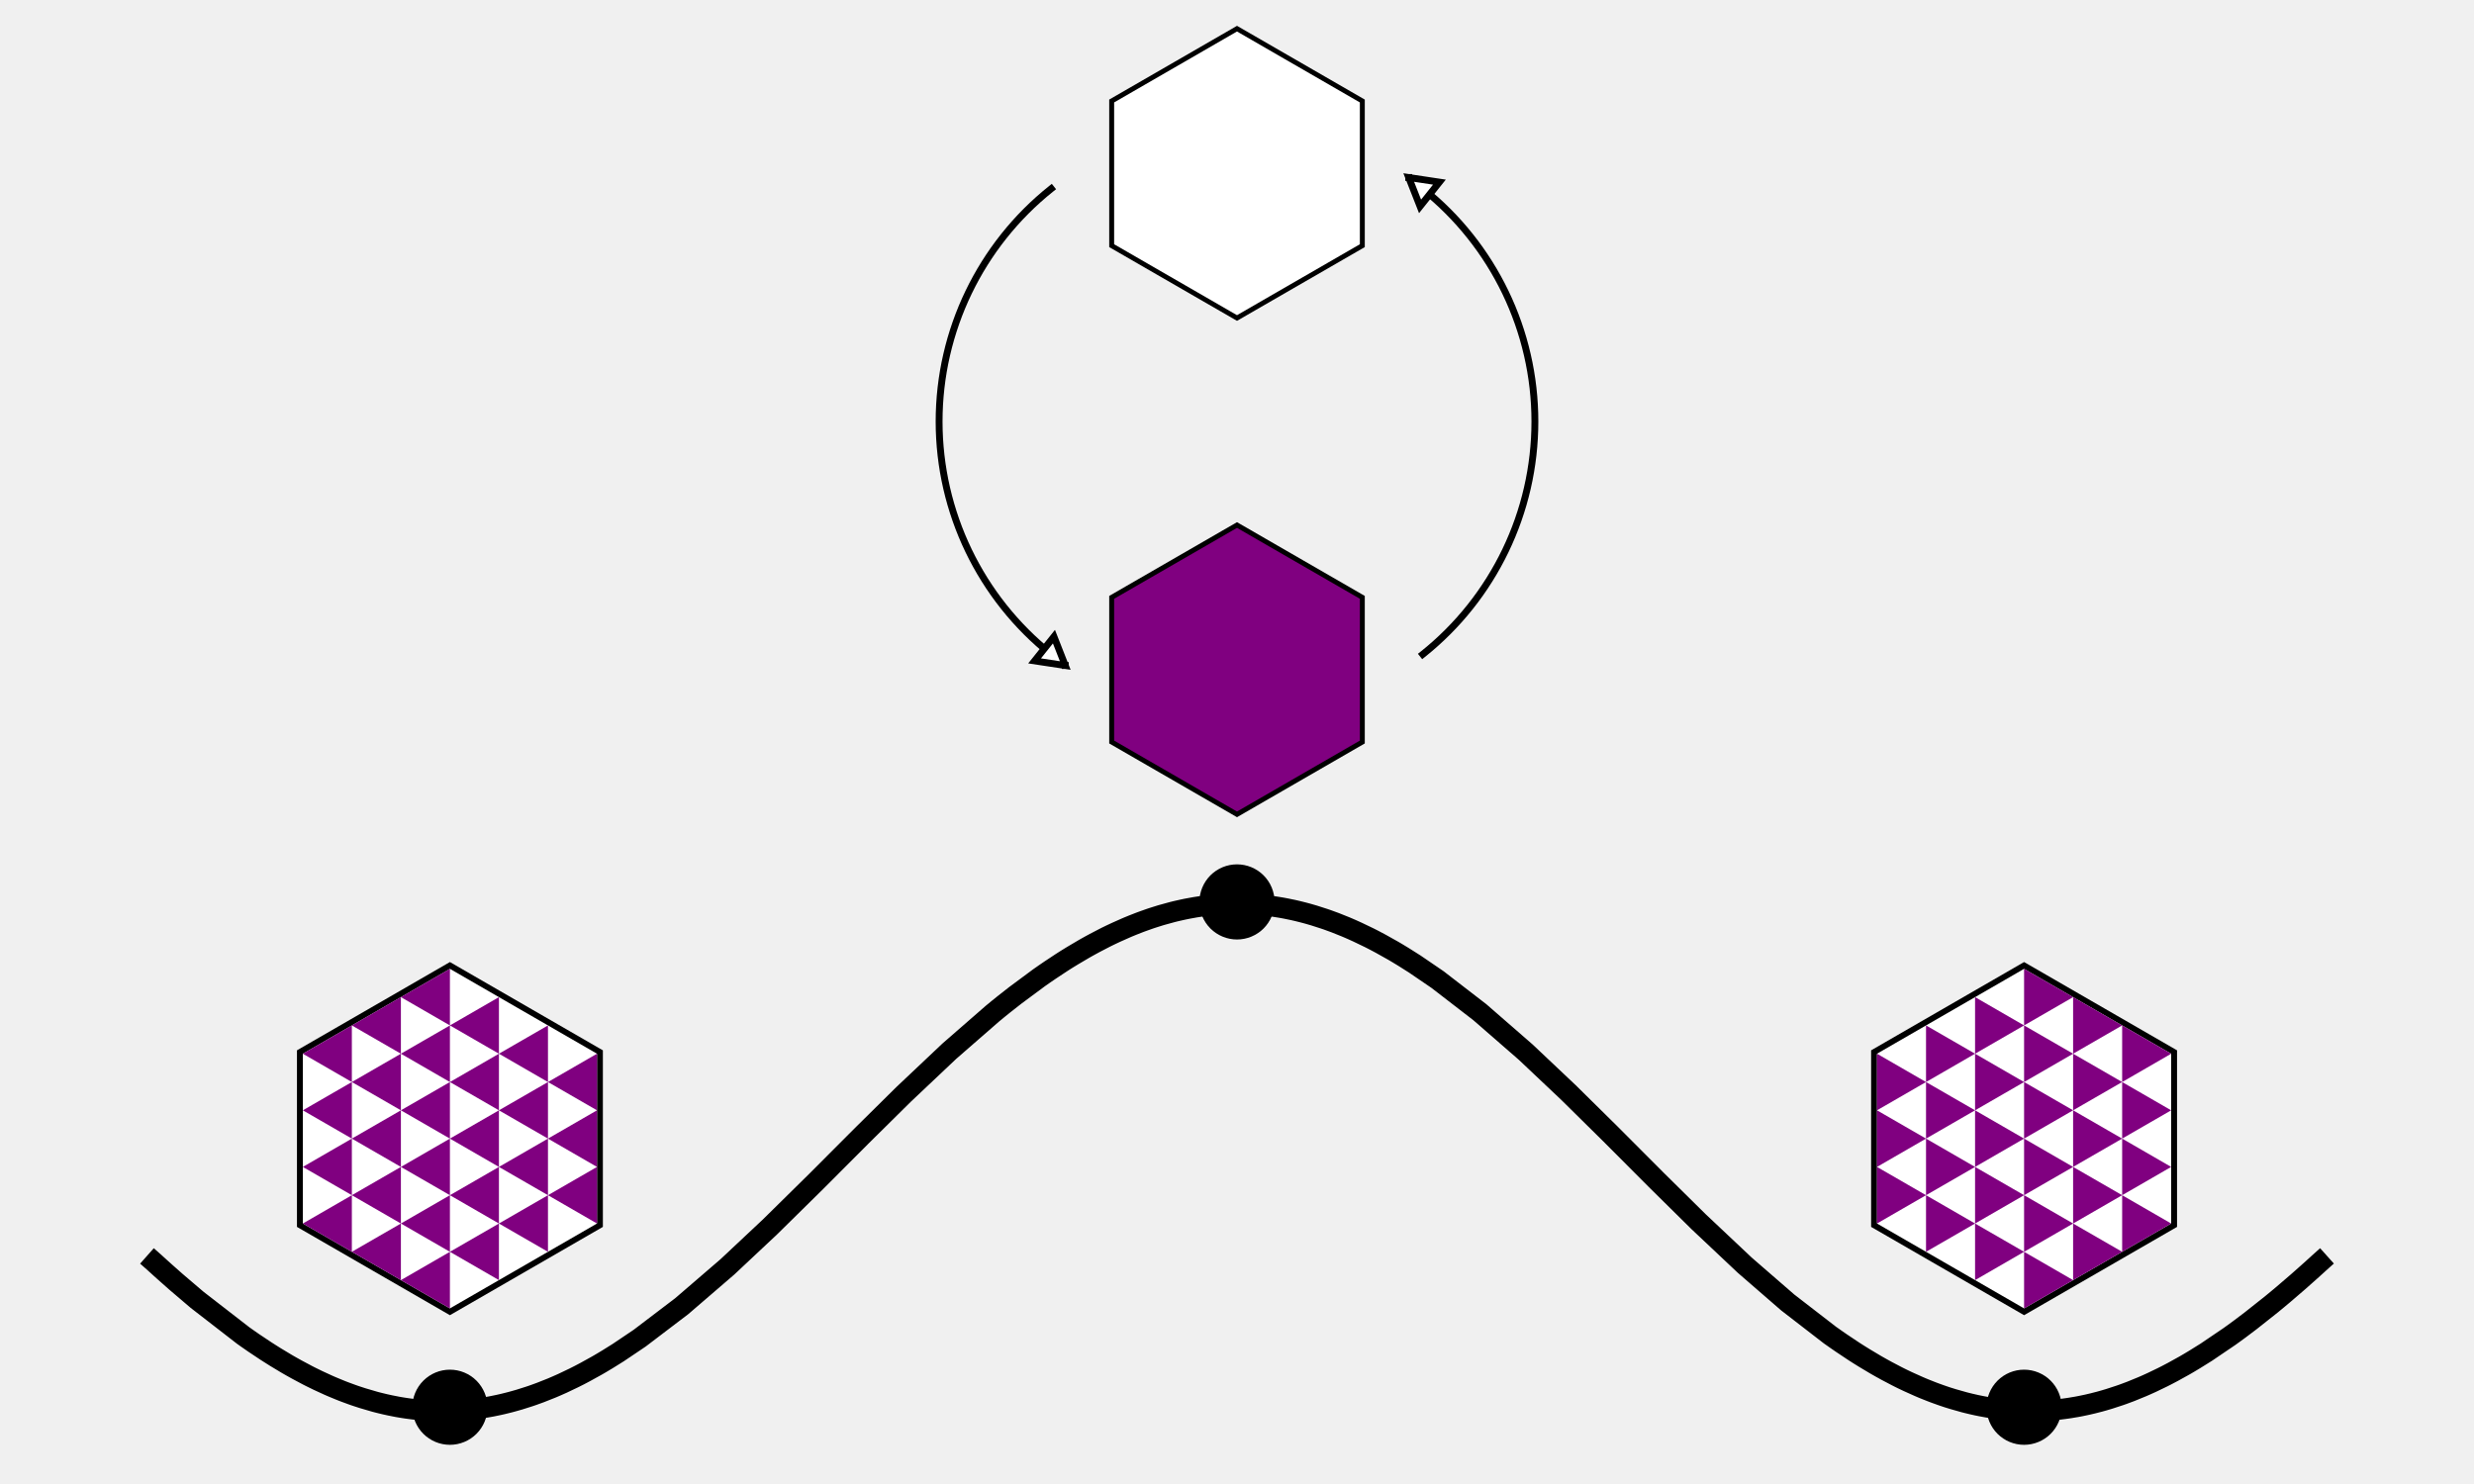
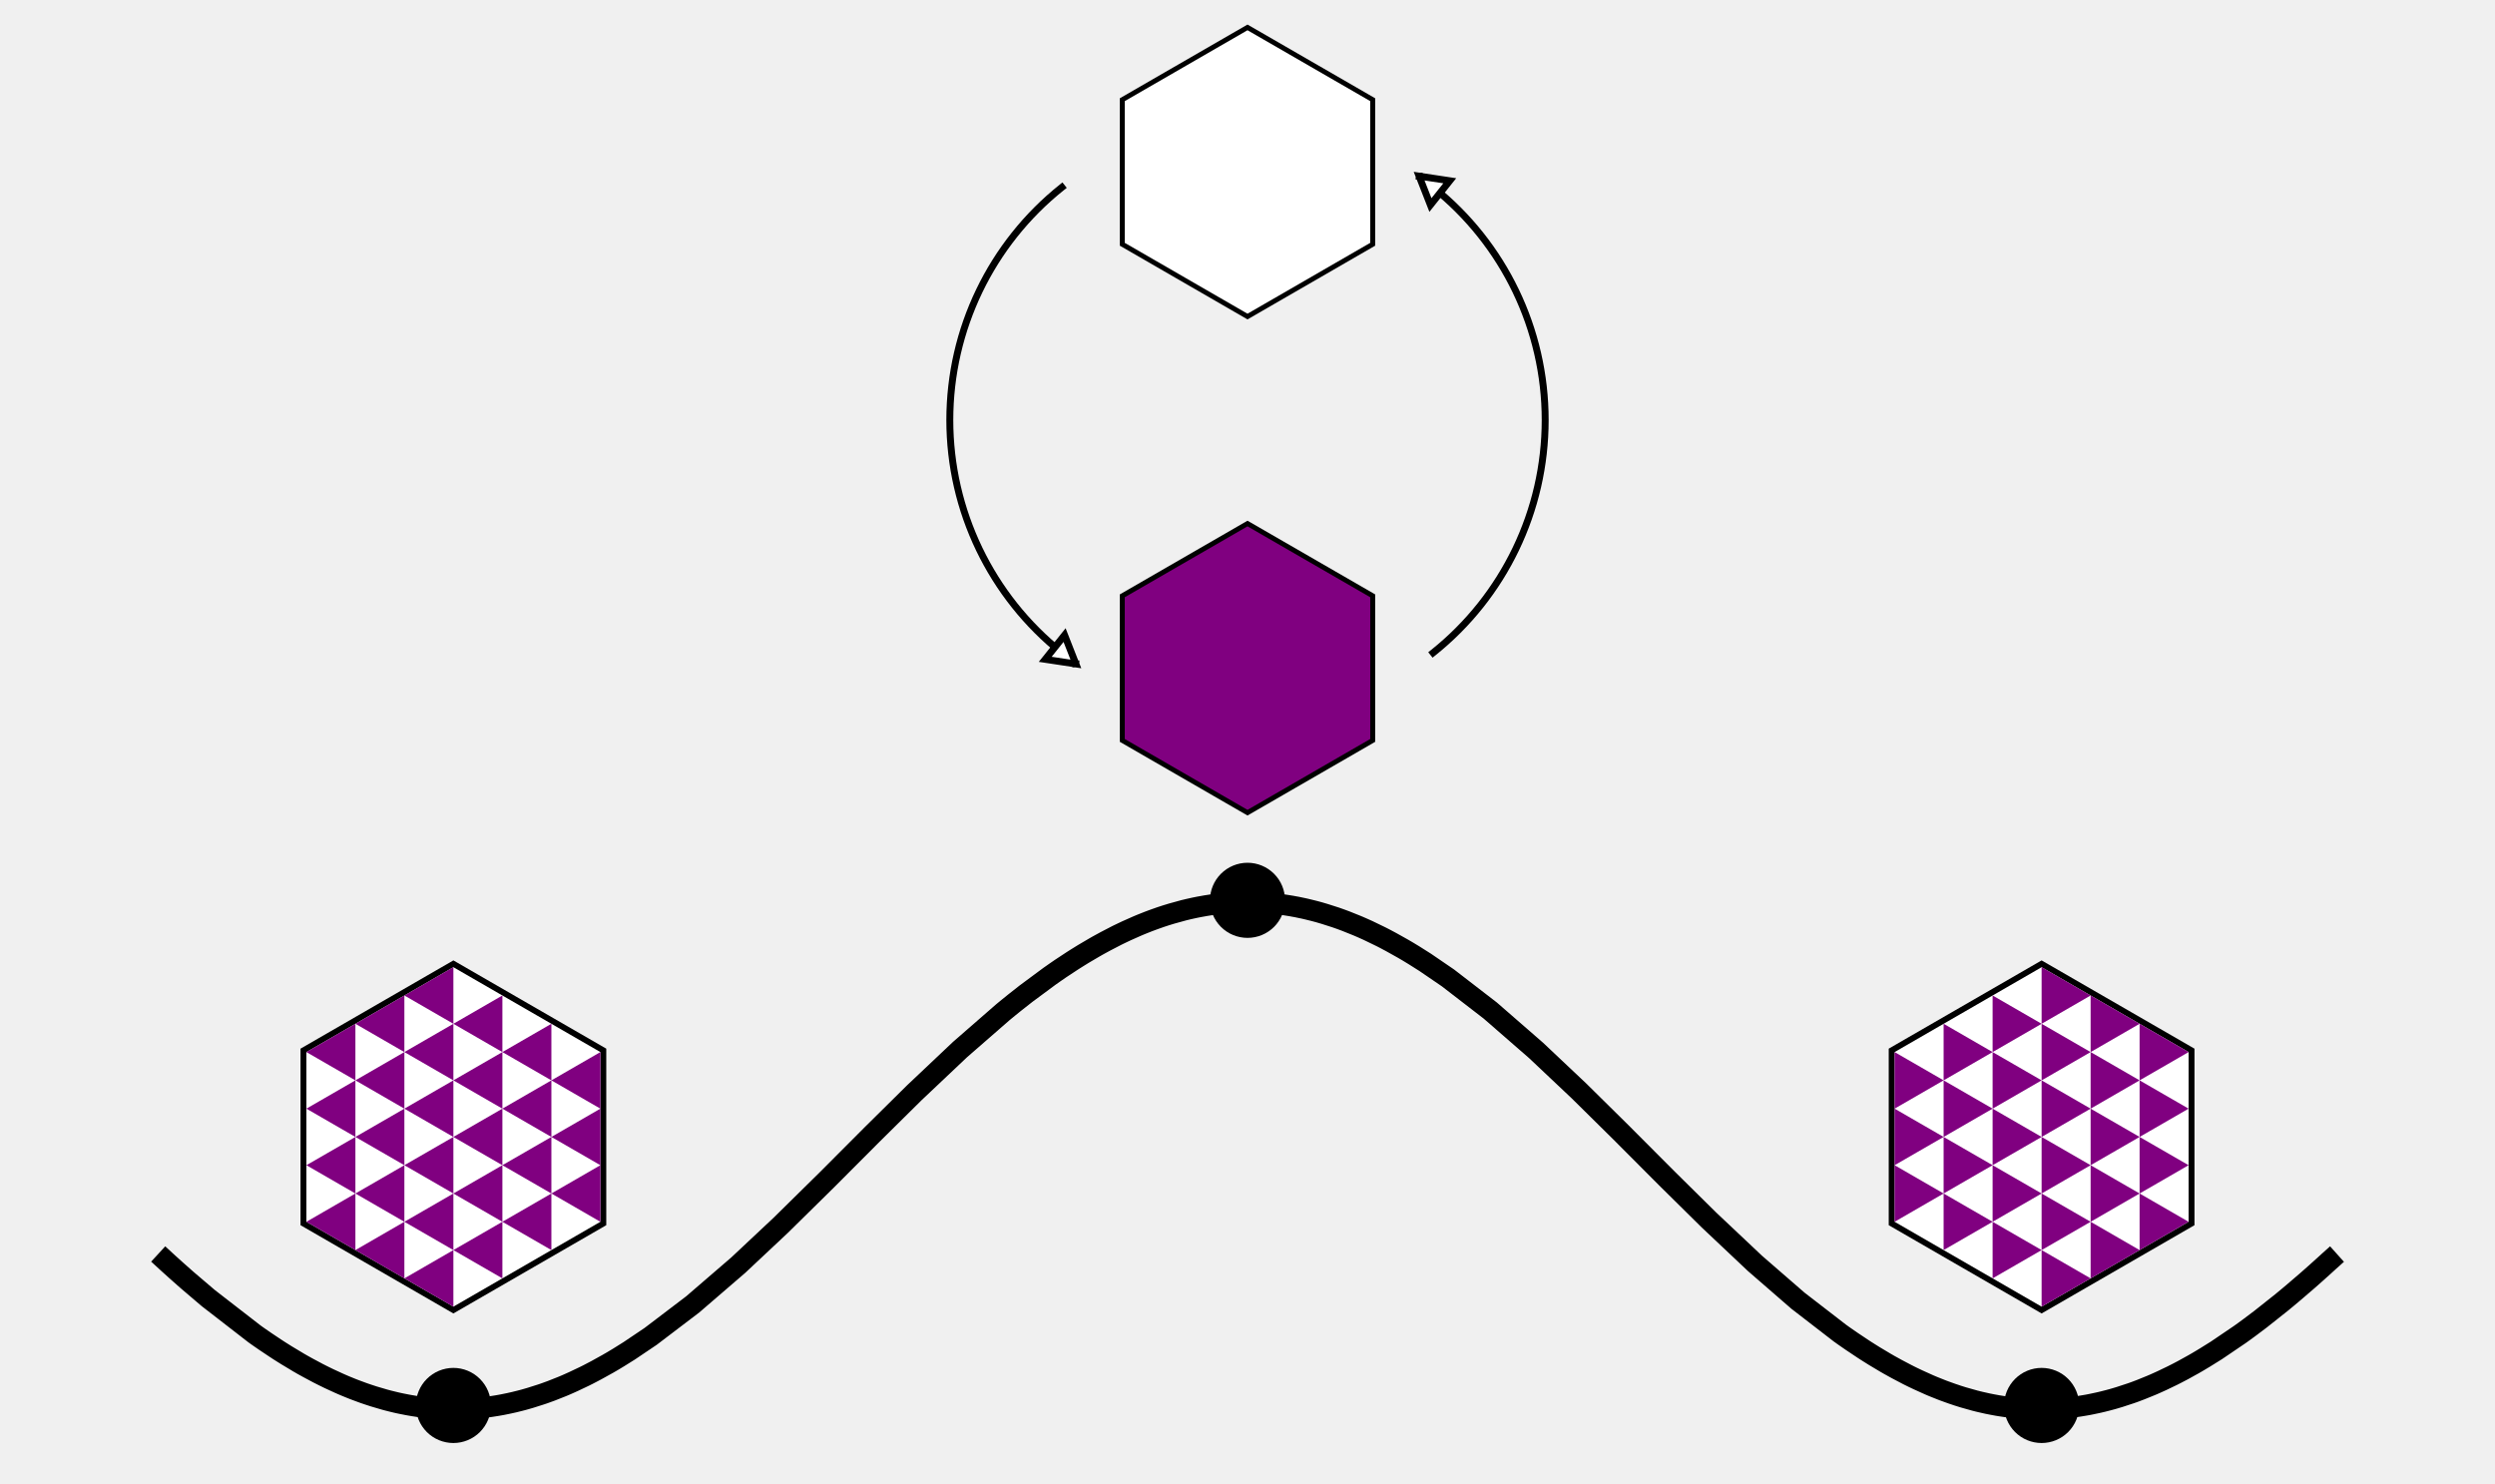
- <svg xmlns="http://www.w3.org/2000/svg" width="360pt" height="216pt" viewBox="0 0 360 216" version="1.1">
-   <defs>
-     <clipPath id="clip1">
-       <path d="M 15.84 127.441 L 344.16 127.441 L 344.16 209.52 L 15.84 209.52 Z M 15.84 127.441 " />
-     </clipPath>
-   </defs>
-   <g id="surface1">
-     <g clip-path="url(#clip1)" clip-rule="nonzero">
-       <path style="fill:none;stroke-width:3;stroke-linecap:square;stroke-linejoin:miter;stroke:rgb(0%,0%,0%);stroke-opacity:1;stroke-miterlimit:3.25;" d="M 88.508 188.797 L 88.605 188.883 L 88.699 188.973 L 88.895 189.148 L 89.281 189.5 L 90.055 190.195 L 91.598 191.562 L 94.691 194.199 L 101.395 199.395 L 101.492 199.465 L 101.59 199.531 L 101.785 199.672 L 102.176 199.945 L 102.957 200.488 L 104.523 201.531 L 104.621 201.598 L 105.305 202.035 L 106.086 202.527 L 107.652 203.469 L 107.746 203.523 L 107.844 203.582 L 108.418 203.91 L 109.188 204.34 L 110.719 205.156 L 110.816 205.207 L 110.91 205.254 L 111.102 205.352 L 111.488 205.543 L 112.254 205.918 L 113.789 206.625 L 113.891 206.668 L 113.996 206.715 L 114.203 206.805 L 114.621 206.98 L 115.453 207.324 L 115.555 207.363 L 115.66 207.406 L 115.867 207.488 L 116.285 207.648 L 117.117 207.953 L 117.219 207.992 L 117.324 208.027 L 117.531 208.102 L 117.949 208.242 L 118.781 208.512 L 120.445 209 L 120.539 209.027 L 120.637 209.055 L 120.832 209.105 L 121.219 209.203 L 121.996 209.391 L 122.094 209.414 L 122.191 209.434 L 122.387 209.477 L 122.773 209.562 L 123.551 209.715 L 123.648 209.734 L 123.742 209.754 L 123.938 209.789 L 124.324 209.855 L 124.715 209.918 L 125.102 209.977 L 125.199 209.992 L 125.297 210.004 L 125.492 210.031 L 125.879 210.082 L 126.074 210.105 L 126.266 210.129 L 126.656 210.172 L 126.867 210.195 L 127.074 210.215 L 127.18 210.223 L 127.285 210.234 L 127.602 210.258 L 127.707 210.27 L 127.918 210.285 L 128.023 210.289 L 128.34 210.312 L 128.445 210.316 L 128.547 210.324 L 128.758 210.332 L 128.863 210.34 L 129.391 210.359 L 129.496 210.359 L 129.707 210.367 L 129.812 210.367 L 129.914 210.371 L 130.125 210.371 L 130.23 210.375 L 130.758 210.375 L 130.863 210.371 L 131.074 210.371 L 131.18 210.367 L 131.285 210.367 L 131.387 210.363 L 131.492 210.363 L 132.23 210.336 L 132.336 210.328 L 132.547 210.316 L 132.652 210.312 L 132.758 210.305 L 132.965 210.293 L 133.492 210.254 L 133.594 210.246 L 134.215 210.188 L 134.418 210.164 L 134.625 210.145 L 135.039 210.094 L 135.145 210.082 L 135.246 210.066 L 135.453 210.043 L 135.867 209.984 L 136.691 209.852 L 136.793 209.836 L 136.898 209.816 L 137.105 209.781 L 137.52 209.707 L 138.344 209.539 L 138.445 209.516 L 138.551 209.496 L 139.172 209.355 L 139.996 209.152 L 140.094 209.125 L 140.188 209.102 L 140.383 209.051 L 140.766 208.945 L 141.539 208.727 L 143.078 208.238 L 143.176 208.203 L 143.27 208.172 L 143.465 208.105 L 143.848 207.969 L 144.621 207.688 L 146.16 207.078 L 146.371 206.992 L 146.578 206.902 L 146.996 206.723 L 147.832 206.352 L 149.504 205.555 L 149.609 205.504 L 149.711 205.449 L 149.922 205.344 L 150.34 205.133 L 151.176 204.691 L 152.848 203.766 L 152.941 203.711 L 153.039 203.656 L 153.234 203.543 L 153.625 203.312 L 154.406 202.844 L 155.965 201.871 L 159.086 199.77 L 165.203 195.117 L 171.844 189.398 L 178.035 183.59 L 184.75 176.973 L 191.34 170.367 L 197.488 164.289 L 204.156 157.988 L 210.379 152.566 L 210.484 152.477 L 210.801 152.219 L 211.219 151.871 L 212.062 151.191 L 213.75 149.867 L 217.121 147.367 L 217.223 147.293 L 217.328 147.219 L 217.949 146.785 L 218.777 146.219 L 220.43 145.125 L 220.535 145.059 L 220.637 144.992 L 220.844 144.859 L 221.258 144.598 L 222.086 144.09 L 223.742 143.113 L 223.836 143.059 L 223.934 143.004 L 224.125 142.895 L 224.512 142.68 L 225.285 142.258 L 226.828 141.457 L 226.926 141.41 L 227.02 141.359 L 227.215 141.266 L 227.602 141.078 L 228.371 140.715 L 229.918 140.027 L 230.02 139.984 L 230.125 139.938 L 230.336 139.852 L 230.754 139.68 L 231.59 139.352 L 231.695 139.309 L 231.801 139.27 L 232.008 139.191 L 232.426 139.039 L 233.266 138.742 L 233.367 138.707 L 233.684 138.602 L 234.102 138.469 L 234.938 138.207 L 236.613 137.746 L 236.809 137.699 L 237.004 137.648 L 237.395 137.559 L 238.176 137.383 L 238.371 137.344 L 238.566 137.301 L 238.957 137.227 L 239.738 137.086 L 239.836 137.066 L 240.129 137.02 L 240.52 136.961 L 240.715 136.93 L 240.91 136.902 L 241.301 136.852 L 242.082 136.758 L 242.18 136.75 L 242.277 136.738 L 242.473 136.719 L 242.863 136.684 L 242.961 136.676 L 243.055 136.668 L 243.246 136.652 L 243.344 136.648 L 243.438 136.641 L 243.629 136.625 L 243.727 136.621 L 243.82 136.613 L 244.012 136.605 L 244.109 136.598 L 244.203 136.594 L 244.395 136.586 L 244.492 136.582 L 244.586 136.578 L 244.684 136.574 L 244.777 136.57 L 244.875 136.566 L 244.973 136.566 L 245.066 136.562 L 245.164 136.559 L 245.258 136.559 L 245.355 136.555 L 245.547 136.555 L 245.641 136.551 L 246.406 136.551 L 246.504 136.555 L 246.598 136.555 L 246.695 136.559 L 246.789 136.559 L 246.887 136.562 L 246.98 136.562 L 247.078 136.566 L 247.172 136.57 L 247.27 136.57 L 247.461 136.578 L 247.555 136.582 L 247.652 136.586 L 247.844 136.598 L 247.941 136.602 L 248.035 136.605 L 248.227 136.617 L 248.324 136.625 L 248.418 136.629 L 248.609 136.645 L 248.992 136.672 L 249.098 136.68 L 249.199 136.691 L 249.41 136.707 L 249.824 136.75 L 249.93 136.762 L 250.031 136.773 L 250.238 136.797 L 250.656 136.848 L 250.758 136.859 L 250.863 136.871 L 251.07 136.902 L 251.488 136.961 L 252.316 137.094 L 252.422 137.113 L 252.523 137.129 L 252.734 137.168 L 253.148 137.246 L 253.98 137.418 L 254.082 137.438 L 254.188 137.461 L 254.395 137.508 L 254.812 137.605 L 255.641 137.812 L 255.738 137.84 L 255.836 137.863 L 256.031 137.914 L 256.418 138.023 L 257.191 138.246 L 258.746 138.746 L 258.84 138.781 L 258.938 138.812 L 259.133 138.879 L 259.52 139.02 L 260.297 139.305 L 261.848 139.926 L 261.953 139.973 L 262.059 140.016 L 262.266 140.105 L 262.688 140.289 L 263.527 140.668 L 265.211 141.477 L 265.312 141.527 L 265.418 141.582 L 265.629 141.688 L 266.051 141.906 L 266.891 142.352 L 268.57 143.293 L 268.676 143.352 L 268.777 143.41 L 268.984 143.531 L 269.398 143.777 L 270.223 144.277 L 271.871 145.32 L 275.176 147.574 L 281.332 152.324 L 288.012 158.141 L 294.242 164.027 L 300.355 170.062 L 306.984 176.711 L 313.172 182.824 L 319.879 189.145 L 326.145 194.582 L 332.281 199.324 L 332.492 199.473 L 332.699 199.617 L 333.113 199.91 L 333.949 200.488 L 335.719 201.668 L 335.82 201.734 L 336.027 201.867 L 336.445 202.133 L 337.277 202.652 L 338.941 203.645 L 339.039 203.699 L 339.137 203.758 L 339.332 203.867 L 339.719 204.086 L 340.496 204.516 L 342.051 205.332 L 342.148 205.379 L 342.246 205.43 L 342.438 205.527 L 342.828 205.719 L 343.605 206.09 L 345.16 206.789 L 345.266 206.836 L 345.371 206.879 L 345.578 206.969 L 346 207.145 L 346.844 207.48 L 346.949 207.523 L 347.055 207.562 L 347.266 207.645 L 347.684 207.801 L 348.527 208.102 L 348.633 208.137 L 348.738 208.176 L 348.949 208.246 L 349.367 208.387 L 350.211 208.648 L 351.895 209.125 L 352 209.148 L 352.102 209.176 L 352.723 209.328 L 353.547 209.516 L 353.652 209.539 L 353.754 209.559 L 353.961 209.602 L 354.375 209.684 L 355.203 209.836 L 355.305 209.852 L 355.406 209.871 L 355.613 209.902 L 356.027 209.969 L 356.133 209.984 L 356.234 209.996 L 356.441 210.027 L 356.855 210.082 L 356.957 210.094 L 357.062 210.105 L 357.27 210.133 L 357.68 210.176 L 357.785 210.188 L 357.887 210.195 L 358.094 210.219 L 358.508 210.254 L 358.605 210.262 L 358.699 210.27 L 358.895 210.281 L 358.988 210.289 L 359.086 210.297 L 359.277 210.309 L 359.375 210.312 L 359.473 210.32 L 359.664 210.328 L 359.762 210.332 L 359.855 210.34 L 360.148 210.352 L 360.242 210.352 L 360.438 210.359 L 360.531 210.363 L 360.629 210.363 L 360.727 210.367 L 360.82 210.367 L 360.918 210.371 L 361.109 210.371 L 361.207 210.375 L 361.785 210.375 L 361.883 210.371 L 362.074 210.371 L 362.172 210.367 L 362.266 210.367 L 362.363 210.363 L 362.461 210.363 L 362.555 210.359 L 362.75 210.352 L 362.844 210.352 L 362.941 210.348 L 363.133 210.34 L 363.23 210.332 L 363.328 210.328 L 363.52 210.32 L 363.617 210.312 L 363.715 210.309 L 363.906 210.297 L 364.004 210.289 L 364.098 210.281 L 364.293 210.27 L 364.676 210.238 L 364.781 210.227 L 364.887 210.219 L 365.094 210.199 L 365.512 210.156 L 365.723 210.133 L 365.93 210.105 L 366.348 210.055 L 366.559 210.023 L 366.766 209.996 L 367.184 209.934 L 368.023 209.793 L 368.125 209.777 L 368.441 209.719 L 368.859 209.637 L 369.695 209.461 L 369.797 209.438 L 369.902 209.414 L 370.113 209.363 L 370.531 209.266 L 371.367 209.051 L 371.465 209.027 L 372.148 208.836 L 372.926 208.605 L 374.488 208.094 L 374.684 208.023 L 374.879 207.957 L 375.27 207.812 L 376.051 207.52 L 377.609 206.883 L 377.707 206.844 L 377.801 206.801 L 377.992 206.719 L 378.375 206.551 L 379.141 206.203 L 380.672 205.465 L 380.77 205.418 L 380.863 205.367 L 381.055 205.273 L 381.438 205.074 L 382.203 204.672 L 383.734 203.824 L 383.836 203.766 L 383.941 203.707 L 384.562 203.344 L 385.395 202.844 L 387.055 201.809 L 390.375 199.559 L 390.473 199.488 L 390.57 199.422 L 390.762 199.281 L 391.148 199.004 L 391.926 198.434 L 393.473 197.266 L 396.574 194.809 L 396.68 194.719 L 396.789 194.629 L 397.004 194.453 L 397.438 194.094 L 398.305 193.367 L 400.031 191.883 L 400.25 191.695 L 400.465 191.508 L 400.898 191.125 L 401.762 190.359 L 401.98 190.164 L 402.195 189.973 L 402.629 189.582 L 402.734 189.484 L 402.844 189.387 L 403.059 189.191 L 403.168 189.094 L 403.277 188.992 L 403.383 188.895 L 403.492 188.797 " transform="matrix(1,0,0,1,-66,-5)" />
-     </g>
-     <path style=" stroke:none;fill-rule:evenodd;fill:rgb(0%,0%,0%);fill-opacity:1;" d="M 180 3.758 L 161.406 14.492 L 161.406 35.965 L 180 46.699 L 198.594 35.965 L 198.594 14.492 Z M 180 3.758 " />
-     <path style=" stroke:none;fill-rule:evenodd;fill:rgb(100%,100%,100%);fill-opacity:1;" d="M 180 4.582 L 162.121 14.906 L 162.121 35.551 L 180 45.875 L 197.879 35.551 L 197.879 14.906 Z M 180 4.582 " />
-     <path style=" stroke:none;fill-rule:evenodd;fill:rgb(0%,0%,0%);fill-opacity:1;" d="M 180 76.004 L 161.406 86.738 L 161.406 108.211 L 180 118.945 L 198.594 108.211 L 198.594 86.738 Z M 180 76.004 " />
-     <path style=" stroke:none;fill-rule:evenodd;fill:rgb(50.001%,0%,50.001%);fill-opacity:1;" d="M 180 76.832 L 162.121 87.152 L 162.121 107.797 L 180 118.121 L 197.879 107.797 L 197.879 87.152 Z M 180 76.832 " />
-     <path style="fill:none;stroke-width:1;stroke-linecap:square;stroke-linejoin:miter;stroke:rgb(0%,0%,0%);stroke-opacity:1;stroke-miterlimit:3.25;" d="M 273.027 100.242 C 283.34 92.016 289.348 79.543 289.348 66.352 C 289.348 53.16 283.34 40.688 273.027 32.461 " transform="matrix(1,0,0,1,-66,-5)" />
-     <path style="fill-rule:evenodd;fill:rgb(100%,100%,100%);fill-opacity:1;stroke-width:1;stroke-linecap:square;stroke-linejoin:miter;stroke:rgb(0%,0%,0%);stroke-opacity:1;stroke-miterlimit:3.25;" d="M 270.988 30.836 L 272.637 35.039 L 275.453 31.508 Z M 270.988 30.836 " transform="matrix(1,0,0,1,-66,-5)" />
-     <path style="fill:none;stroke-width:1;stroke-linecap:square;stroke-linejoin:miter;stroke:rgb(0%,0%,0%);stroke-opacity:1;stroke-miterlimit:3.25;" d="M 218.973 32.461 C 208.66 40.688 202.652 53.16 202.652 66.352 C 202.652 79.543 208.66 92.016 218.973 100.242 " transform="matrix(1,0,0,1,-66,-5)" />
-     <path style="fill-rule:evenodd;fill:rgb(100%,100%,100%);fill-opacity:1;stroke-width:1;stroke-linecap:square;stroke-linejoin:miter;stroke:rgb(0%,0%,0%);stroke-opacity:1;stroke-miterlimit:3.25;" d="M 221.012 101.867 L 219.363 97.664 L 216.547 101.195 Z M 221.012 101.867 " transform="matrix(1,0,0,1,-66,-5)" />
-     <path style=" stroke:none;fill-rule:evenodd;fill:rgb(0%,0%,0%);fill-opacity:1;" d="M 65.469 140.027 L 43.211 152.879 L 43.211 178.578 L 65.469 191.43 L 87.727 178.578 L 87.727 152.879 Z M 65.469 140.027 " />
-     <path style=" stroke:none;fill-rule:evenodd;fill:rgb(100%,100%,100%);fill-opacity:1;" d="M 65.469 141.016 L 44.066 153.371 L 44.066 178.086 L 65.469 190.441 L 86.871 178.086 L 86.871 153.371 Z M 65.469 141.016 " />
-     <path style=" stroke:none;fill-rule:evenodd;fill:rgb(50.001%,0%,50.001%);fill-opacity:1;" d="M 65.469 165.727 L 72.602 161.609 L 72.602 169.848 Z M 65.469 165.727 " />
-     <path style=" stroke:none;fill-rule:evenodd;fill:rgb(50.001%,0%,50.001%);fill-opacity:1;" d="M 58.336 161.609 L 65.469 157.492 L 65.469 165.727 Z M 58.336 161.609 " />
-     <path style=" stroke:none;fill-rule:evenodd;fill:rgb(50.001%,0%,50.001%);fill-opacity:1;" d="M 58.336 169.848 L 65.469 165.727 L 65.469 173.965 Z M 58.336 169.848 " />
-     <path style=" stroke:none;fill-rule:evenodd;fill:rgb(50.001%,0%,50.001%);fill-opacity:1;" d="M 65.469 173.965 L 72.602 169.848 L 72.602 178.086 Z M 65.469 173.965 " />
-     <path style=" stroke:none;fill-rule:evenodd;fill:rgb(50.001%,0%,50.001%);fill-opacity:1;" d="M 72.602 169.848 L 79.738 165.727 L 79.738 173.965 Z M 72.602 169.848 " />
-     <path style=" stroke:none;fill-rule:evenodd;fill:rgb(50.001%,0%,50.001%);fill-opacity:1;" d="M 72.602 161.609 L 79.738 157.492 L 79.738 165.727 Z M 72.602 161.609 " />
-     <path style=" stroke:none;fill-rule:evenodd;fill:rgb(50.001%,0%,50.001%);fill-opacity:1;" d="M 65.469 157.492 L 72.602 153.371 L 72.602 161.609 Z M 65.469 157.492 " />
-     <path style=" stroke:none;fill-rule:evenodd;fill:rgb(50.001%,0%,50.001%);fill-opacity:1;" d="M 58.336 153.371 L 65.469 149.254 L 65.469 157.492 Z M 58.336 153.371 " />
-     <path style=" stroke:none;fill-rule:evenodd;fill:rgb(50.001%,0%,50.001%);fill-opacity:1;" d="M 51.199 157.492 L 58.336 153.371 L 58.336 161.609 Z M 51.199 157.492 " />
-     <path style=" stroke:none;fill-rule:evenodd;fill:rgb(50.001%,0%,50.001%);fill-opacity:1;" d="M 51.199 165.727 L 58.336 161.609 L 58.336 169.848 Z M 51.199 165.727 " />
-     <path style=" stroke:none;fill-rule:evenodd;fill:rgb(50.001%,0%,50.001%);fill-opacity:1;" d="M 51.199 173.965 L 58.336 169.848 L 58.336 178.086 Z M 51.199 173.965 " />
-     <path style=" stroke:none;fill-rule:evenodd;fill:rgb(50.001%,0%,50.001%);fill-opacity:1;" d="M 58.336 178.086 L 65.469 173.965 L 65.469 182.203 Z M 58.336 178.086 " />
-     <path style=" stroke:none;fill-rule:evenodd;fill:rgb(50.001%,0%,50.001%);fill-opacity:1;" d="M 65.469 182.203 L 72.602 178.086 L 72.602 186.324 Z M 65.469 182.203 " />
-     <path style=" stroke:none;fill-rule:evenodd;fill:rgb(50.001%,0%,50.001%);fill-opacity:1;" d="M 72.602 178.086 L 79.738 173.965 L 79.738 182.203 Z M 72.602 178.086 " />
-     <path style=" stroke:none;fill-rule:evenodd;fill:rgb(50.001%,0%,50.001%);fill-opacity:1;" d="M 79.738 173.965 L 86.871 169.848 L 86.871 178.086 Z M 79.738 173.965 " />
-     <path style=" stroke:none;fill-rule:evenodd;fill:rgb(50.001%,0%,50.001%);fill-opacity:1;" d="M 79.738 165.727 L 86.871 161.609 L 86.871 169.848 Z M 79.738 165.727 " />
-     <path style=" stroke:none;fill-rule:evenodd;fill:rgb(50.001%,0%,50.001%);fill-opacity:1;" d="M 79.738 157.492 L 86.871 153.371 L 86.871 161.609 Z M 79.738 157.492 " />
-     <path style=" stroke:none;fill-rule:evenodd;fill:rgb(50.001%,0%,50.001%);fill-opacity:1;" d="M 72.602 153.371 L 79.738 149.254 L 79.738 157.492 Z M 72.602 153.371 " />
-     <path style=" stroke:none;fill-rule:evenodd;fill:rgb(50.001%,0%,50.001%);fill-opacity:1;" d="M 65.469 149.254 L 72.602 145.133 L 72.602 153.371 Z M 65.469 149.254 " />
-     <path style=" stroke:none;fill-rule:evenodd;fill:rgb(50.001%,0%,50.001%);fill-opacity:1;" d="M 58.336 145.133 L 65.469 141.016 L 65.469 149.254 Z M 58.336 145.133 " />
-     <path style=" stroke:none;fill-rule:evenodd;fill:rgb(50.001%,0%,50.001%);fill-opacity:1;" d="M 51.199 149.254 L 58.336 145.133 L 58.336 153.371 Z M 51.199 149.254 " />
-     <path style=" stroke:none;fill-rule:evenodd;fill:rgb(50.001%,0%,50.001%);fill-opacity:1;" d="M 44.066 153.371 L 51.199 149.254 L 51.199 157.492 Z M 44.066 153.371 " />
-     <path style=" stroke:none;fill-rule:evenodd;fill:rgb(50.001%,0%,50.001%);fill-opacity:1;" d="M 44.066 161.609 L 51.199 157.492 L 51.199 165.727 Z M 44.066 161.609 " />
-     <path style=" stroke:none;fill-rule:evenodd;fill:rgb(50.001%,0%,50.001%);fill-opacity:1;" d="M 44.066 169.848 L 51.199 165.727 L 51.199 173.965 Z M 44.066 169.848 " />
-     <path style=" stroke:none;fill-rule:evenodd;fill:rgb(50.001%,0%,50.001%);fill-opacity:1;" d="M 44.066 178.086 L 51.199 173.965 L 51.199 182.203 Z M 44.066 178.086 " />
-     <path style=" stroke:none;fill-rule:evenodd;fill:rgb(50.001%,0%,50.001%);fill-opacity:1;" d="M 51.199 182.203 L 58.336 178.086 L 58.336 186.324 Z M 51.199 182.203 " />
-     <path style=" stroke:none;fill-rule:evenodd;fill:rgb(50.001%,0%,50.001%);fill-opacity:1;" d="M 58.336 186.324 L 65.469 182.203 L 65.469 190.441 Z M 58.336 186.324 " />
-     <path style=" stroke:none;fill-rule:evenodd;fill:rgb(0%,0%,0%);fill-opacity:1;" d="M 294.531 140.027 L 272.273 152.879 L 272.273 178.578 L 294.531 191.43 L 316.789 178.578 L 316.789 152.879 Z M 294.531 140.027 " />
-     <path style=" stroke:none;fill-rule:evenodd;fill:rgb(100%,100%,100%);fill-opacity:1;" d="M 294.531 141.016 L 273.129 153.371 L 273.129 178.086 L 294.531 190.441 L 315.934 178.086 L 315.934 153.371 Z M 294.531 141.016 " />
-     <path style=" stroke:none;fill-rule:evenodd;fill:rgb(50.001%,0%,50.001%);fill-opacity:1;" d="M 301.664 169.848 L 294.531 165.727 L 294.531 173.965 Z M 301.664 169.848 " />
-     <path style=" stroke:none;fill-rule:evenodd;fill:rgb(50.001%,0%,50.001%);fill-opacity:1;" d="M 301.664 161.609 L 294.531 157.492 L 294.531 165.727 Z M 301.664 161.609 " />
-     <path style=" stroke:none;fill-rule:evenodd;fill:rgb(50.001%,0%,50.001%);fill-opacity:1;" d="M 294.531 165.727 L 287.398 161.609 L 287.398 169.848 Z M 294.531 165.727 " />
-     <path style=" stroke:none;fill-rule:evenodd;fill:rgb(50.001%,0%,50.001%);fill-opacity:1;" d="M 301.664 178.086 L 294.531 173.965 L 294.531 182.203 Z M 301.664 178.086 " />
-     <path style=" stroke:none;fill-rule:evenodd;fill:rgb(50.001%,0%,50.001%);fill-opacity:1;" d="M 308.801 173.965 L 301.664 169.848 L 301.664 178.086 Z M 308.801 173.965 " />
-     <path style=" stroke:none;fill-rule:evenodd;fill:rgb(50.001%,0%,50.001%);fill-opacity:1;" d="M 308.801 165.727 L 301.664 161.609 L 301.664 169.848 Z M 308.801 165.727 " />
-     <path style=" stroke:none;fill-rule:evenodd;fill:rgb(50.001%,0%,50.001%);fill-opacity:1;" d="M 308.801 157.492 L 301.664 153.371 L 301.664 161.609 Z M 308.801 157.492 " />
-     <path style=" stroke:none;fill-rule:evenodd;fill:rgb(50.001%,0%,50.001%);fill-opacity:1;" d="M 301.664 153.371 L 294.531 149.254 L 294.531 157.492 Z M 301.664 153.371 " />
-     <path style=" stroke:none;fill-rule:evenodd;fill:rgb(50.001%,0%,50.001%);fill-opacity:1;" d="M 294.531 157.492 L 287.398 153.371 L 287.398 161.609 Z M 294.531 157.492 " />
-     <path style=" stroke:none;fill-rule:evenodd;fill:rgb(50.001%,0%,50.001%);fill-opacity:1;" d="M 287.398 161.609 L 280.262 157.492 L 280.262 165.727 Z M 287.398 161.609 " />
-     <path style=" stroke:none;fill-rule:evenodd;fill:rgb(50.001%,0%,50.001%);fill-opacity:1;" d="M 287.398 169.848 L 280.262 165.727 L 280.262 173.965 Z M 287.398 169.848 " />
-     <path style=" stroke:none;fill-rule:evenodd;fill:rgb(50.001%,0%,50.001%);fill-opacity:1;" d="M 294.531 173.965 L 287.398 169.848 L 287.398 178.086 Z M 294.531 173.965 " />
-     <path style=" stroke:none;fill-rule:evenodd;fill:rgb(50.001%,0%,50.001%);fill-opacity:1;" d="M 301.664 186.324 L 294.531 182.203 L 294.531 190.441 Z M 301.664 186.324 " />
-     <path style=" stroke:none;fill-rule:evenodd;fill:rgb(50.001%,0%,50.001%);fill-opacity:1;" d="M 308.801 182.203 L 301.664 178.086 L 301.664 186.324 Z M 308.801 182.203 " />
-     <path style=" stroke:none;fill-rule:evenodd;fill:rgb(50.001%,0%,50.001%);fill-opacity:1;" d="M 315.934 178.086 L 308.801 173.965 L 308.801 182.203 Z M 315.934 178.086 " />
-     <path style=" stroke:none;fill-rule:evenodd;fill:rgb(50.001%,0%,50.001%);fill-opacity:1;" d="M 315.934 169.848 L 308.801 165.727 L 308.801 173.965 Z M 315.934 169.848 " />
-     <path style=" stroke:none;fill-rule:evenodd;fill:rgb(50.001%,0%,50.001%);fill-opacity:1;" d="M 315.934 161.609 L 308.801 157.492 L 308.801 165.727 Z M 315.934 161.609 " />
-     <path style=" stroke:none;fill-rule:evenodd;fill:rgb(50.001%,0%,50.001%);fill-opacity:1;" d="M 315.934 153.371 L 308.801 149.254 L 308.801 157.492 Z M 315.934 153.371 " />
-     <path style=" stroke:none;fill-rule:evenodd;fill:rgb(50.001%,0%,50.001%);fill-opacity:1;" d="M 308.801 149.254 L 301.664 145.133 L 301.664 153.371 Z M 308.801 149.254 " />
-     <path style=" stroke:none;fill-rule:evenodd;fill:rgb(50.001%,0%,50.001%);fill-opacity:1;" d="M 301.664 145.133 L 294.531 141.016 L 294.531 149.254 Z M 301.664 145.133 " />
-     <path style=" stroke:none;fill-rule:evenodd;fill:rgb(50.001%,0%,50.001%);fill-opacity:1;" d="M 294.531 149.254 L 287.398 145.133 L 287.398 153.371 Z M 294.531 149.254 " />
-     <path style=" stroke:none;fill-rule:evenodd;fill:rgb(50.001%,0%,50.001%);fill-opacity:1;" d="M 287.398 153.371 L 280.262 149.254 L 280.262 157.492 Z M 287.398 153.371 " />
-     <path style=" stroke:none;fill-rule:evenodd;fill:rgb(50.001%,0%,50.001%);fill-opacity:1;" d="M 280.262 157.492 L 273.129 153.371 L 273.129 161.609 Z M 280.262 157.492 " />
-     <path style=" stroke:none;fill-rule:evenodd;fill:rgb(50.001%,0%,50.001%);fill-opacity:1;" d="M 280.262 165.727 L 273.129 161.609 L 273.129 169.848 Z M 280.262 165.727 " />
-     <path style=" stroke:none;fill-rule:evenodd;fill:rgb(50.001%,0%,50.001%);fill-opacity:1;" d="M 280.262 173.965 L 273.129 169.848 L 273.129 178.086 Z M 280.262 173.965 " />
-     <path style=" stroke:none;fill-rule:evenodd;fill:rgb(50.001%,0%,50.001%);fill-opacity:1;" d="M 287.398 178.086 L 280.262 173.965 L 280.262 182.203 Z M 287.398 178.086 " />
-     <path style=" stroke:none;fill-rule:evenodd;fill:rgb(50.001%,0%,50.001%);fill-opacity:1;" d="M 294.531 182.203 L 287.398 178.086 L 287.398 186.324 Z M 294.531 182.203 " />
-     <path style=" stroke:none;fill-rule:evenodd;fill:rgb(0%,0%,0%);fill-opacity:1;" d="M 185.469 131.277 C 185.469 132.727 184.891 134.117 183.867 135.145 C 182.84 136.168 181.449 136.746 180 136.746 C 178.551 136.746 177.16 136.168 176.133 135.145 C 175.109 134.117 174.531 132.727 174.531 131.277 C 174.531 129.828 175.109 128.438 176.133 127.41 C 177.16 126.383 178.551 125.809 180 125.809 C 181.449 125.809 182.84 126.383 183.867 127.41 C 184.891 128.438 185.469 129.828 185.469 131.277 Z M 185.469 131.277 " />
-     <path style=" stroke:none;fill-rule:evenodd;fill:rgb(0%,0%,0%);fill-opacity:1;" d="M 70.938 204.828 C 70.938 206.277 70.359 207.668 69.336 208.695 C 68.309 209.719 66.918 210.297 65.469 210.297 C 64.02 210.297 62.629 209.719 61.602 208.695 C 60.574 207.668 60 206.277 60 204.828 C 60 203.379 60.574 201.988 61.602 200.961 C 62.629 199.934 64.02 199.359 65.469 199.359 C 66.918 199.359 68.309 199.934 69.336 200.961 C 70.359 201.988 70.938 203.379 70.938 204.828 Z M 70.938 204.828 " />
-     <path style=" stroke:none;fill-rule:evenodd;fill:rgb(0%,0%,0%);fill-opacity:1;" d="M 300 204.828 C 300 206.277 299.426 207.668 298.398 208.695 C 297.371 209.719 295.98 210.297 294.531 210.297 C 293.082 210.297 291.691 209.719 290.664 208.695 C 289.641 207.668 289.062 206.277 289.062 204.828 C 289.062 203.379 289.641 201.988 290.664 200.961 C 291.691 199.934 293.082 199.359 294.531 199.359 C 295.98 199.359 297.371 199.934 298.398 200.961 C 299.426 201.988 300 203.379 300 204.828 Z M 300 204.828 " />
+ <svg xmlns="http://www.w3.org/2000/svg" height="214pt" viewBox="0 0 360 214" width="360pt">
+   <clipPath id="a">
+     <path d="m17.281 126h325.438v81.602h-325.438zm0 0" />
+   </clipPath>
+   <g clip-path="url(#a)">
+     <path d="m89.93 186.953.098.09.094.086.191.176.383.344.766.691 1.531 1.355 3.066 2.613 6.641 5.145.195.141.191.137.391.273.773.535 1.551 1.035.098.062.098.066.191.125.387.246.777.488 1.551.93.094.059.094.055.191.109.379.219.762.422 1.52.812.094.047.098.047.188.098.383.191.758.371 1.52.699.105.043.102.047.207.09.41.176.824.336.105.043.102.039.207.082.414.156.824.305.102.035.102.039.621.211.824.27 1.648.484.094.023.098.027.191.051.387.098.77.188.094.02.098.023.191.043.387.082.77.152.094.02.098.016.191.035.387.066.094.016.098.02.191.027.387.059.094.016.098.016.191.023.387.051.094.012.098.012.191.023.387.043.102.012.105.008.207.023.211.016.207.02.211.016.207.016.105.008.102.008.211.012.102.008.211.008.102.008.211.008.207.008.105.004.102.004.211.008h.105l.102.004h.105l.105.004h.938l.102-.004h.105l.105-.004h.102l.316-.012.102-.004.211-.008.102-.004.211-.008.207-.012.105-.008.102-.004.211-.016.414-.027.105-.008.102-.012.203-.016.41-.039.203-.023.207-.02.41-.051.203-.023.203-.027.41-.059.82-.129.102-.016.102-.02.207-.035.406-.074.82-.168.102-.02.102-.023.207-.047.41-.09.816-.203.098-.023.094-.027.191-.047.383-.105.762-.219 1.527-.484.094-.031.098-.035.191-.062.383-.137.762-.277 1.527-.605.105-.043.102-.043.207-.086.414-.18.828-.371 1.656-.785.102-.055.105-.051.207-.102.414-.215.828-.434 1.656-.918.098-.055.094-.059.195-.109.387-.227.773-.465 1.543-.965 3.094-2.082 6.062-4.609 6.578-5.668 6.137-5.758 6.656-6.555 6.531-6.547 6.09-6.023 6.605-6.242 6.168-5.375.105-.086.102-.086.211-.172.418-.344.836-.676 1.668-1.312 3.344-2.477.102-.074.102-.07.207-.145.41-.289.816-.562 1.641-1.082.105-.066.102-.066.203-.129.41-.258.82-.508 1.641-.965.098-.055.094-.055.191-.109.383-.211.766-.418 1.527-.793.098-.051.094-.047.191-.094.383-.184.766-.363 1.531-.68.102-.043.105-.043.207-.09.414-.168.828-.328.211-.078.207-.078.414-.152.828-.293.105-.035.102-.035.207-.066.414-.137.832-.254 1.656-.457.098-.027.293-.07.387-.094.773-.172.098-.02.094-.02.195-.039.387-.078.773-.137.098-.02.293-.047.387-.059.094-.016.098-.012.195-.027.387-.055.098-.012.094-.012.195-.023.387-.043.098-.012.098-.008.191-.02.387-.035.098-.008.094-.008.191-.016.094-.008.094-.004.191-.016.094-.004.094-.008.191-.008.094-.008.098-.004.281-.012.098-.004.188-.008.098-.004h.094l.188-.008h.098l.094-.004h.191l.094-.004h.664l.094.004h.191l.094.004h.098l.094.004h.094l.094.004.098.004.094.004.191.004.188.008.191.012.188.008.191.012.094.008.098.004.188.016.379.027.105.008.102.008.207.02.41.043.102.008.105.012.207.023.41.051.102.012.105.016.203.027.414.059.824.133.102.016.102.02.207.039.414.074.82.172.105.02.102.023.207.047.41.098.824.203.098.027.094.023.191.051.387.105.77.227 1.535.492.098.031.094.035.191.066.387.137.77.285 1.535.617.105.043.102.043.211.09.414.18.836.375 1.664.805.105.051.312.156.414.215.836.445 1.664.93.102.059.105.062.203.117.41.242.816.496 1.637 1.035 3.27 2.234 6.102 4.707 6.617 5.762 6.18 5.832 6.055 5.98 6.57 6.59 6.133 6.059 6.645 6.266 6.207 5.387 6.086 4.699.102.07.105.074.203.148.414.289.824.57 1.652 1.102.203.133.207.133.414.262.824.516 1.648.984.195.109.191.113.387.215.77.426 1.539.809.098.047.094.051.191.094.387.191.77.367 1.539.695.105.047.105.043.207.09.418.172.836.332.102.043.105.039.207.082.418.152.836.301.102.035.316.105.414.141.836.262 1.668.469.102.027.105.023.203.055.41.098.82.184.203.047.203.039.41.082.82.152.203.031.207.035.41.062.203.031.207.027.406.055.105.012.102.012.203.027.41.043.102.012.105.008.203.02.41.035.094.008.098.008.191.016.094.008.098.004.191.012.094.008.094.004.191.012.098.004.094.004.191.008.098.004.094.004.098.004h.094l.094.004.098.004h.094l.098.004h.094l.098.004h.953l.098-.004h.094l.098-.004h.094l.094-.004.098-.004h.094l.098-.004.094-.004.098-.004.191-.008.094-.004.098-.004.188-.012.098-.004.094-.008.191-.012.098-.004.094-.008.574-.047.102-.008.105-.008.207-.023.414-.043.105-.008.102-.012.207-.027.414-.051.105-.016.102-.012.621-.094.828-.137.105-.02.102-.016.207-.039.414-.082.832-.176.102-.023.105-.023.207-.047.414-.098.828-.211.098-.027.094-.027.195-.051.387-.109.773-.23 1.547-.508.098-.031.094-.035.195-.066.387-.141.773-.293 1.547-.629.094-.043.098-.039.188-.082.379-.168.758-.344 1.52-.73.094-.047.094-.051.191-.094.379-.195.758-.398 1.516-.84.105-.059.102-.062.207-.117.41-.242.82-.492 1.648-1.027 3.289-2.23.098-.066.094-.07.195-.137.383-.277.766-.562 1.535-1.156 3.074-2.438.105-.086.105-.09.215-.176.43-.355.855-.719 1.715-1.473.109-.094.105-.09.215-.188.43-.379.855-.758.105-.098.109-.098.215-.191.426-.387.109-.094.105-.098.215-.195.109-.098.211-.195.109-.098" fill="none" stroke="#000" stroke-linecap="square" stroke-miterlimit="3.25" stroke-width="3" transform="translate(-66 -5)" />
+   </g>
+   <path d="m180 3.543-18.422 10.637v21.27l18.422 10.637 18.422-10.637v-21.27zm0 0" fill-rule="evenodd" />
+   <path d="m180 4.363-17.711 10.227v20.449l17.711 10.227 17.711-10.227v-20.449zm0 0" fill="#fff" fill-rule="evenodd" />
+   <path d="m180 75.133-18.422 10.633v21.273l18.422 10.633 18.422-10.633v-21.273zm0 0" fill-rule="evenodd" />
+   <path d="m180 75.949-17.711 10.227v20.453l17.711 10.227 17.711-10.227v-20.453zm0 0" fill="#800080" fill-rule="evenodd" />
+   <path d="m272.781 99.191c10.219-8.152 16.172-20.512 16.172-33.582 0-13.074-5.953-25.434-16.172-33.582" fill="none" stroke="#000" stroke-linecap="square" stroke-miterlimit="3.25" transform="translate(-66 -5)" />
+   <path d="m270.762 30.414 1.633 4.168 2.789-3.5zm0 0" fill="#fff" fill-rule="evenodd" stroke="#000" stroke-linecap="square" stroke-miterlimit="3.25" transform="translate(-66 -5)" />
+   <path d="m219.219 32.027c-10.219 8.148-16.172 20.508-16.172 33.582 0 13.07 5.953 25.43 16.172 33.582" fill="none" stroke="#000" stroke-linecap="square" stroke-miterlimit="3.25" transform="translate(-66 -5)" />
+   <g fill-rule="evenodd">
+     <path d="m221.238 100.801-1.633-4.164-2.789 3.496zm0 0" fill="#fff" stroke="#000" stroke-linecap="square" stroke-miterlimit="3.25" transform="translate(-66 -5)" />
+     <path d="m65.418 138.578-22.055 12.734v25.473l22.055 12.734 22.059-12.734v-25.473zm0 0" />
+     <path d="m65.418 139.559-21.207 12.246v24.488l21.207 12.246 21.211-12.246v-24.488zm0 0" fill="#fff" />
+     <path d="m65.418 164.051 7.07-4.082v8.16zm0 0" fill="#800080" />
+     <path d="m58.348 159.969 7.07-4.082v8.164zm0 0" fill="#800080" />
+     <path d="m58.348 168.129 7.07-4.078v8.16zm0 0" fill="#800080" />
+     <path d="m65.418 172.211 7.07-4.082v8.164zm0 0" fill="#800080" />
+     <path d="m72.488 168.129 7.07-4.078v8.16zm0 0" fill="#800080" />
+     <path d="m72.488 159.969 7.07-4.082v8.164zm0 0" fill="#800080" />
+     <path d="m65.418 155.887 7.07-4.082v8.164zm0 0" fill="#800080" />
+     <path d="m58.348 151.805 7.07-4.082v8.164zm0 0" fill="#800080" />
+     <path d="m51.281 155.887 7.066-4.082v8.164zm0 0" fill="#800080" />
+     <path d="m51.281 164.051 7.066-4.082v8.16zm0 0" fill="#800080" />
+     <path d="m51.281 172.211 7.066-4.082v8.164zm0 0" fill="#800080" />
+     <path d="m58.348 176.293 7.07-4.082v8.164zm0 0" fill="#800080" />
+     <path d="m65.418 180.375 7.07-4.082v8.164zm0 0" fill="#800080" />
+     <path d="m72.488 176.293 7.07-4.082v8.164zm0 0" fill="#800080" />
+     <path d="m79.559 172.211 7.07-4.082v8.164zm0 0" fill="#800080" />
+     <path d="m79.559 164.051 7.07-4.082v8.16zm0 0" fill="#800080" />
+     <path d="m79.559 155.887 7.07-4.082v8.164zm0 0" fill="#800080" />
+     <path d="m72.488 151.805 7.07-4.082v8.164zm0 0" fill="#800080" />
+     <path d="m65.418 147.723 7.07-4.082v8.164zm0 0" fill="#800080" />
+     <path d="m58.348 143.641 7.07-4.082v8.164zm0 0" fill="#800080" />
+     <path d="m51.281 147.723 7.066-4.082v8.164zm0 0" fill="#800080" />
+     <path d="m44.211 151.805 7.07-4.082v8.164zm0 0" fill="#800080" />
+     <path d="m44.211 159.969 7.07-4.082v8.164zm0 0" fill="#800080" />
+     <path d="m44.211 168.129 7.07-4.078v8.16zm0 0" fill="#800080" />
+     <path d="m44.211 176.293 7.07-4.082v8.164zm0 0" fill="#800080" />
+     <path d="m51.281 180.375 7.066-4.082v8.164zm0 0" fill="#800080" />
+     <path d="m58.348 184.457 7.07-4.082v8.164zm0 0" fill="#800080" />
+     <path d="m294.582 138.578-22.059 12.734v25.473l22.059 12.734 22.055-12.734v-25.473zm0 0" />
+     <path d="m294.582 139.559-21.211 12.246v24.488l21.211 12.246 21.207-12.246v-24.488zm0 0" fill="#fff" />
+     <path d="m301.652 168.129-7.07-4.078v8.16zm0 0" fill="#800080" />
+     <path d="m301.652 159.969-7.07-4.082v8.164zm0 0" fill="#800080" />
+     <path d="m294.582 164.051-7.07-4.082v8.16zm0 0" fill="#800080" />
+     <path d="m301.652 176.293-7.07-4.082v8.164zm0 0" fill="#800080" />
+     <path d="m308.719 172.211-7.066-4.082v8.164zm0 0" fill="#800080" />
+     <path d="m308.719 164.051-7.066-4.082v8.16zm0 0" fill="#800080" />
+     <path d="m308.719 155.887-7.066-4.082v8.164zm0 0" fill="#800080" />
+     <path d="m301.652 151.805-7.07-4.082v8.164zm0 0" fill="#800080" />
+     <path d="m294.582 155.887-7.07-4.082v8.164zm0 0" fill="#800080" />
+     <path d="m287.512 159.969-7.07-4.082v8.164zm0 0" fill="#800080" />
+     <path d="m287.512 168.129-7.07-4.078v8.16zm0 0" fill="#800080" />
+     <path d="m294.582 172.211-7.07-4.082v8.164zm0 0" fill="#800080" />
+     <path d="m301.652 184.457-7.07-4.082v8.164zm0 0" fill="#800080" />
+     <path d="m308.719 180.375-7.066-4.082v8.164zm0 0" fill="#800080" />
+     <path d="m315.789 176.293-7.07-4.082v8.164zm0 0" fill="#800080" />
+     <path d="m315.789 168.129-7.07-4.078v8.16zm0 0" fill="#800080" />
+     <path d="m315.789 159.969-7.07-4.082v8.164zm0 0" fill="#800080" />
+     <path d="m315.789 151.805-7.07-4.082v8.164zm0 0" fill="#800080" />
+     <path d="m308.719 147.723-7.066-4.082v8.164zm0 0" fill="#800080" />
+     <path d="m301.652 143.641-7.07-4.082v8.164zm0 0" fill="#800080" />
+     <path d="m294.582 147.723-7.07-4.082v8.164zm0 0" fill="#800080" />
+     <path d="m287.512 151.805-7.07-4.082v8.164zm0 0" fill="#800080" />
+     <path d="m280.441 155.887-7.07-4.082v8.164zm0 0" fill="#800080" />
+     <path d="m280.441 164.051-7.07-4.082v8.16zm0 0" fill="#800080" />
+     <path d="m280.441 172.211-7.07-4.082v8.164zm0 0" fill="#800080" />
+     <path d="m287.512 176.293-7.07-4.082v8.164zm0 0" fill="#800080" />
+     <path d="m294.582 180.375-7.07-4.082v8.164zm0 0" fill="#800080" />
+     <path d="m185.418 129.91c0 1.438-.57 2.812-1.586 3.832-1.016 1.016-2.395 1.586-3.832 1.586s-2.816-.57-3.832-1.586c-1.016-1.02-1.586-2.395-1.586-3.832s.57-2.816 1.586-3.832 2.395-1.59 3.832-1.59 2.816.574 3.832 1.59 1.586 2.395 1.586 3.832zm0 0" />
+     <path d="m70.84 202.797c0 1.438-.574 2.812-1.59 3.832-1.016 1.016-2.395 1.586-3.832 1.586s-2.816-.57-3.832-1.586c-1.016-1.02-1.586-2.395-1.586-3.832s.57-2.816 1.586-3.832c1.016-1.016 2.395-1.59 3.832-1.59s2.816.574 3.832 1.59 1.59 2.395 1.59 3.832zm0 0" />
+     <path d="m300 202.797c0 1.438-.57 2.812-1.586 3.832-1.016 1.016-2.395 1.586-3.832 1.586s-2.816-.57-3.832-1.586c-1.016-1.02-1.59-2.395-1.59-3.832s.574-2.816 1.59-3.832 2.395-1.59 3.832-1.59 2.816.574 3.832 1.59c1.016 1.016 1.586 2.395 1.586 3.832zm0 0" />
  </g>
</svg>
